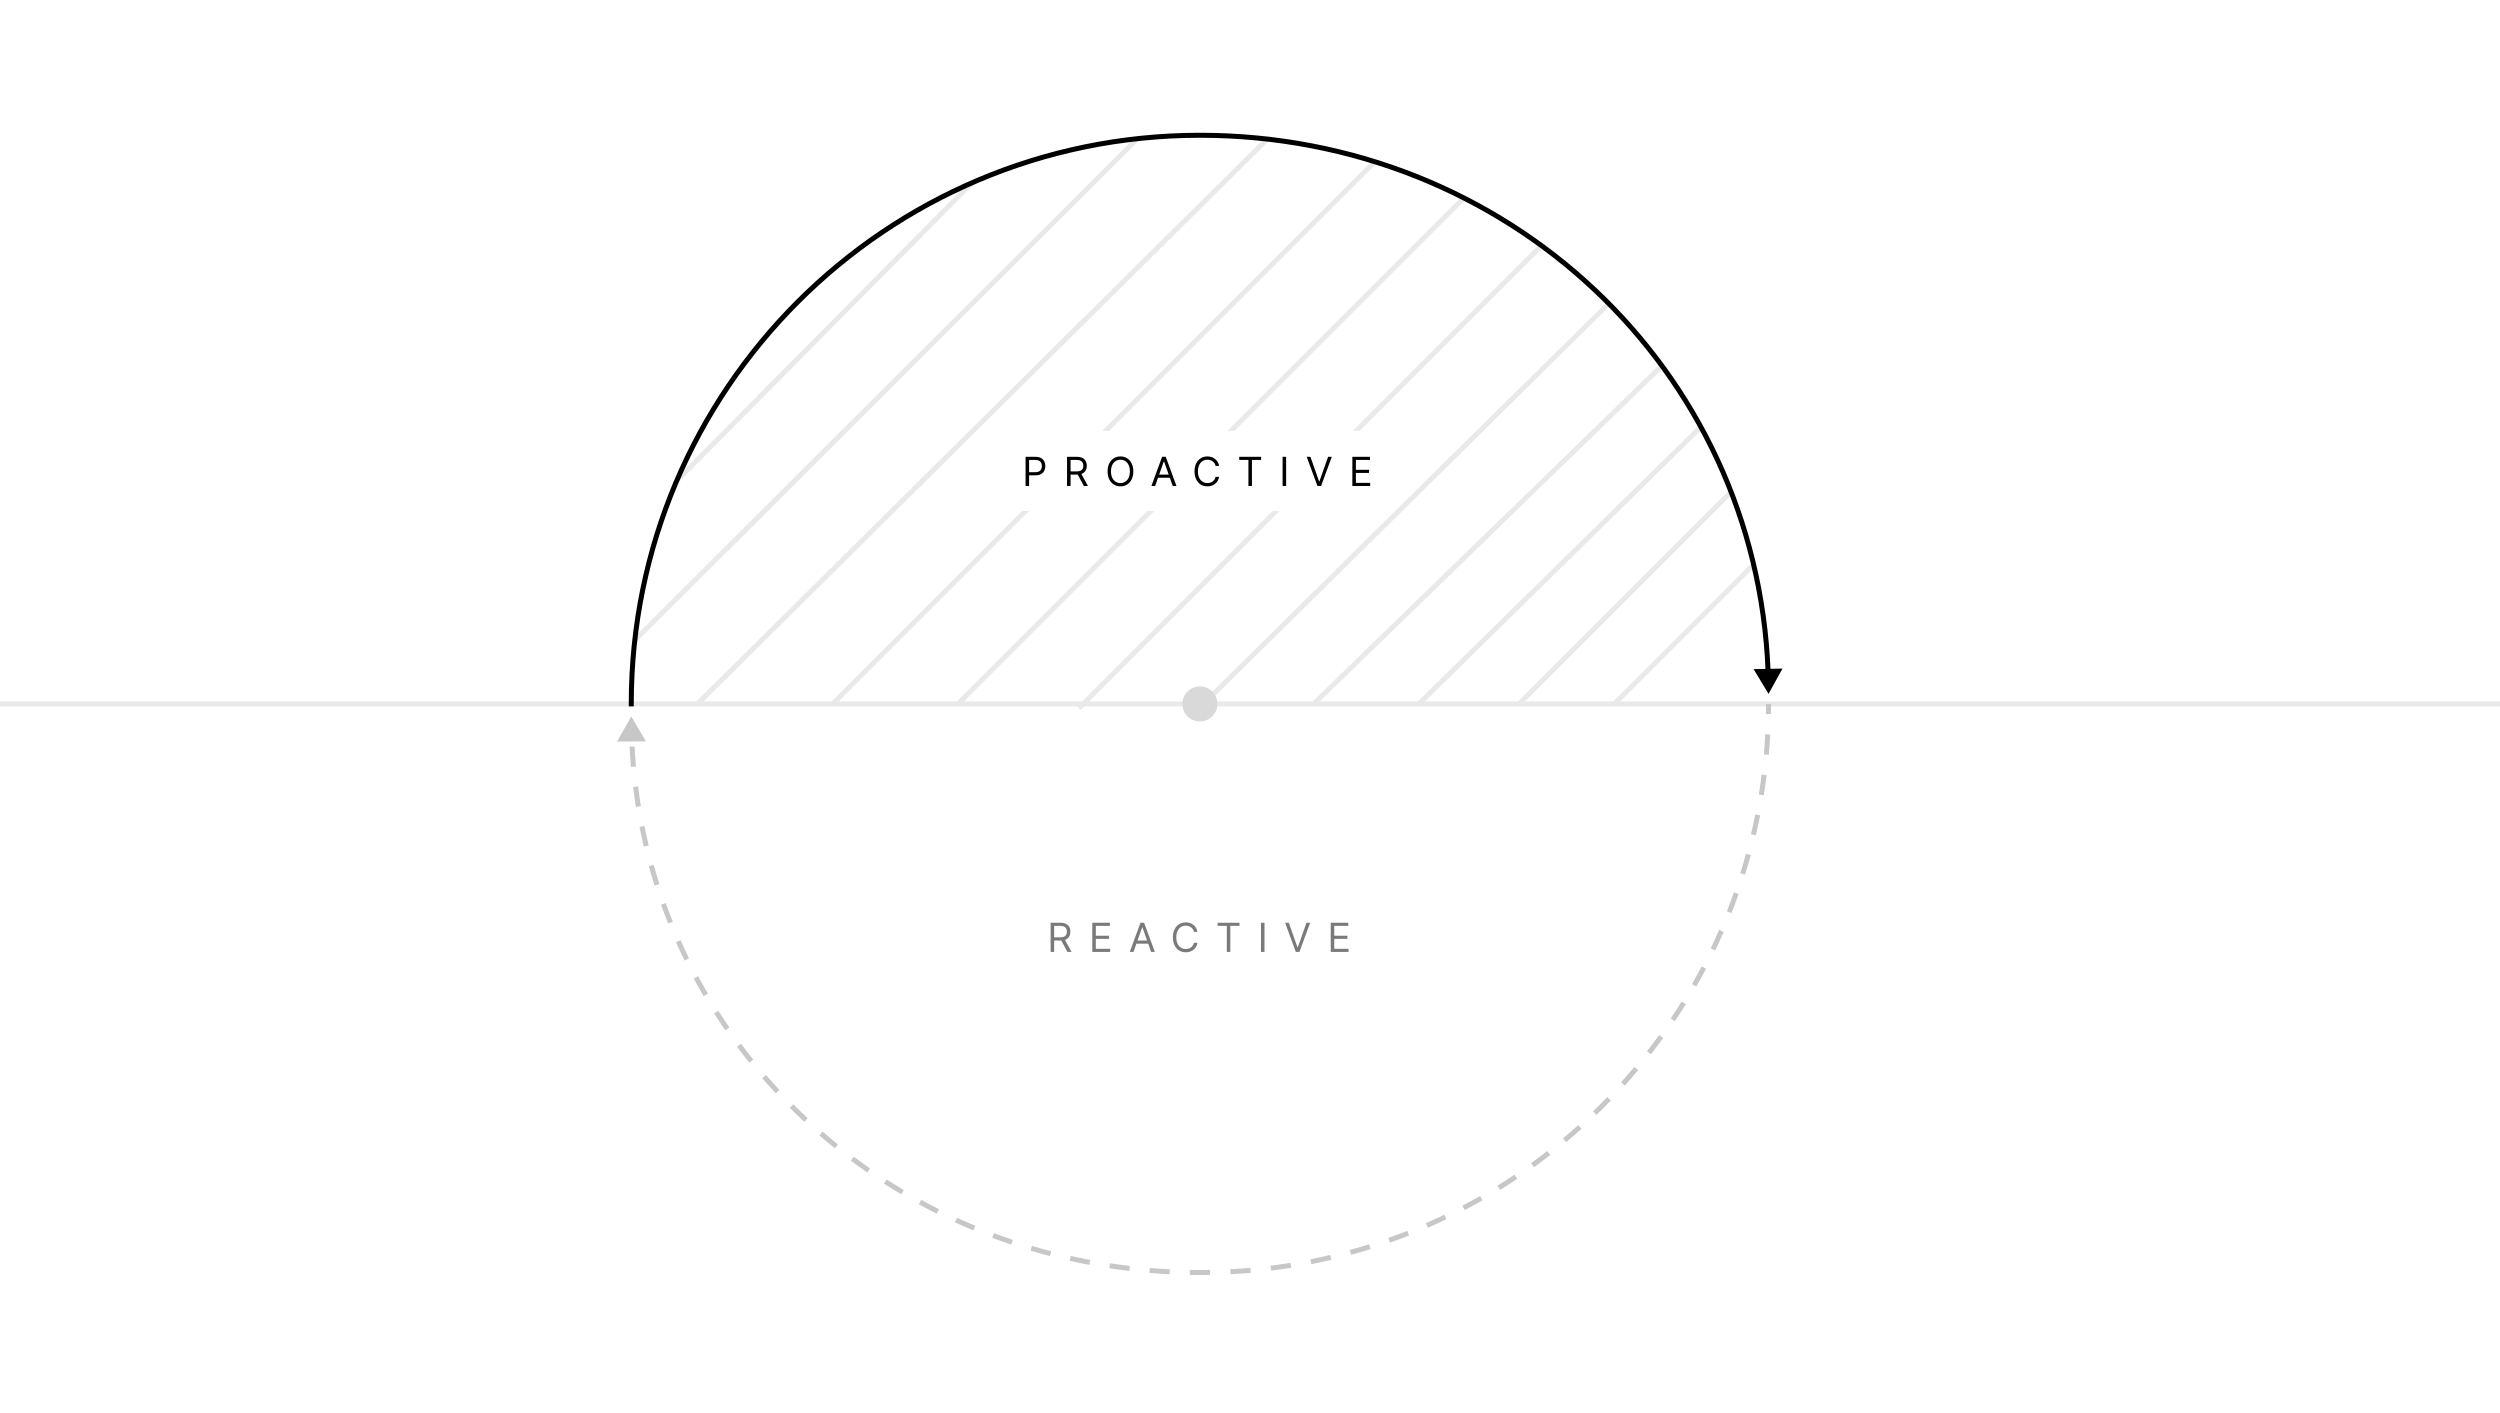
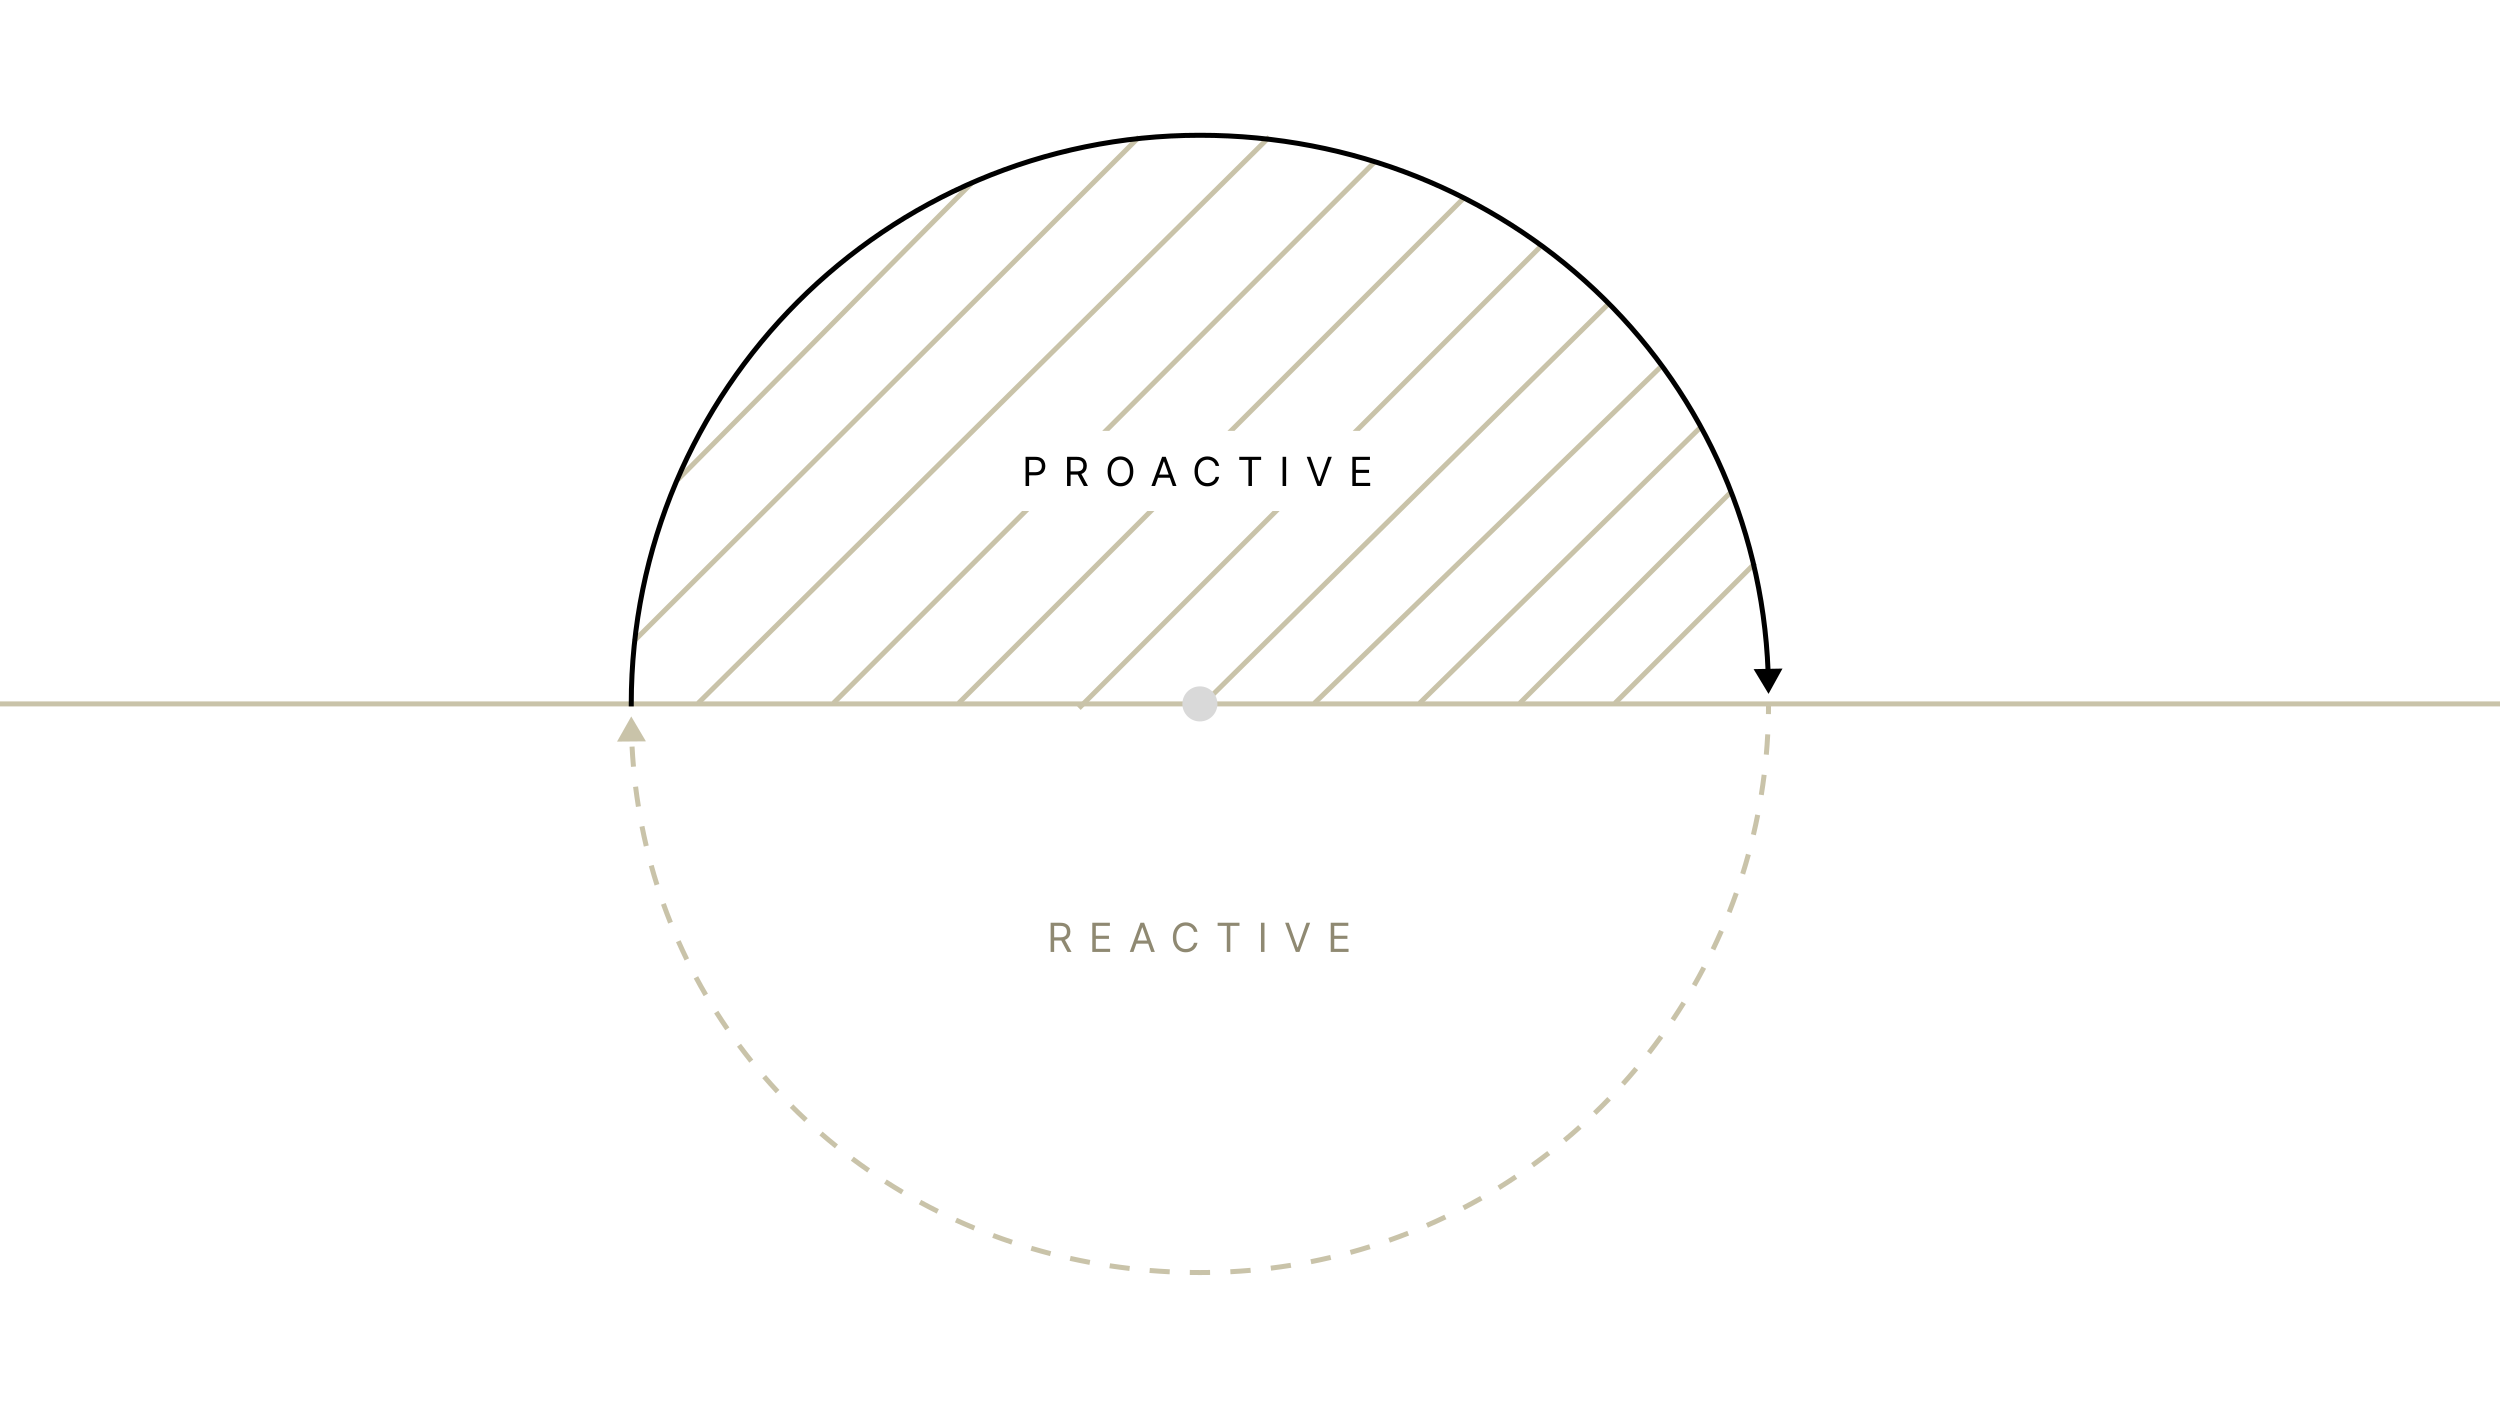
<svg xmlns="http://www.w3.org/2000/svg" width="499" height="282" viewBox="0 0 499 282" fill="none">
-   <line y1="140.5" x2="499" y2="140.5" stroke="#E9E9E9" />
-   <path d="M126 143L123.157 148.025L128.93 147.975L126 143ZM126.157 149.021L125.658 149.047C125.729 150.397 125.823 151.74 125.941 153.075L126.439 153.032L126.937 152.988C126.821 151.664 126.727 150.333 126.657 148.995L126.157 149.021ZM126.863 157.025L126.367 157.086C126.533 158.424 126.723 159.754 126.936 161.074L127.429 160.995L127.923 160.915C127.712 159.606 127.524 158.289 127.359 156.963L126.863 157.025ZM128.14 164.946L127.649 165.044C127.912 166.368 128.199 167.682 128.508 168.987L128.994 168.872L129.481 168.756C129.174 167.463 128.891 166.161 128.63 164.849L128.14 164.946ZM129.991 172.759L129.509 172.892C129.867 174.19 130.249 175.478 130.653 176.755L131.129 176.605L131.606 176.454C131.206 175.189 130.828 173.912 130.473 172.626L129.991 172.759ZM132.411 180.413L131.94 180.581C132.394 181.85 132.87 183.108 133.368 184.354L133.832 184.168L134.296 183.982C133.803 182.748 133.331 181.502 132.882 180.244L132.411 180.413ZM135.39 187.866L134.933 188.069C135.479 189.3 136.046 190.518 136.635 191.724L137.084 191.504L137.533 191.285C136.95 190.09 136.388 188.883 135.847 187.664L135.39 187.866ZM138.913 195.08L138.473 195.316C139.108 196.503 139.764 197.676 140.441 198.836L140.873 198.584L141.305 198.332C140.634 197.183 139.984 196.02 139.354 194.844L138.913 195.08ZM142.96 202.012L142.538 202.28C143.259 203.416 144 204.538 144.76 205.645L145.173 205.361L145.585 205.078C144.831 203.981 144.096 202.87 143.382 201.744L142.96 202.012ZM147.507 208.628L147.106 208.926C147.908 210.006 148.73 211.07 149.57 212.119L149.96 211.806L150.35 211.493C149.517 210.454 148.703 209.399 147.909 208.33L147.507 208.628ZM152.527 214.892L152.149 215.219C153.028 216.236 153.925 217.238 154.84 218.223L155.206 217.882L155.572 217.542C154.665 216.566 153.777 215.574 152.906 214.565L152.527 214.892ZM157.991 220.773L157.638 221.127C158.587 222.077 159.555 223.011 160.539 223.927L160.88 223.561L161.22 223.195C160.245 222.287 159.286 221.362 158.345 220.42L157.991 220.773ZM163.867 226.243L163.54 226.621C164.556 227.5 165.588 228.362 166.636 229.205L166.95 228.816L167.263 228.426C166.224 227.59 165.201 226.736 164.194 225.865L163.867 226.243ZM170.122 231.275L169.822 231.675C170.898 232.479 171.99 233.264 173.095 234.03L173.38 233.619L173.665 233.208C172.569 232.449 171.487 231.671 170.421 230.874L170.122 231.275ZM176.721 235.847L176.451 236.267C177.582 236.992 178.726 237.698 179.885 238.383L180.139 237.953L180.394 237.523C179.246 236.843 178.112 236.144 176.991 235.426L176.721 235.847ZM183.628 239.936L183.389 240.375C184.567 241.017 185.759 241.64 186.963 242.242L187.186 241.795L187.41 241.347C186.217 240.751 185.036 240.134 183.868 239.497L183.628 239.936ZM190.81 243.527L190.602 243.982C191.822 244.539 193.054 245.076 194.298 245.592L194.49 245.13L194.681 244.668C193.449 244.157 192.227 243.625 191.017 243.072L190.81 243.527ZM198.223 246.603L198.047 247.071C199.303 247.541 200.57 247.991 201.848 248.419L202.007 247.945L202.166 247.471C200.899 247.046 199.643 246.601 198.398 246.135L198.223 246.603ZM205.838 249.155L205.696 249.634C206.98 250.015 208.274 250.375 209.577 250.713L209.703 250.229L209.828 249.745C208.536 249.41 207.254 249.053 205.98 248.675L205.838 249.155ZM213.604 251.17L213.495 251.658C214.804 251.949 216.122 252.22 217.447 252.468L217.539 251.976L217.631 251.485C216.317 251.239 215.011 250.971 213.713 250.682L213.604 251.17ZM221.498 252.647L221.423 253.142C222.746 253.343 224.077 253.522 225.415 253.679L225.473 253.183L225.531 252.686C224.205 252.53 222.885 252.352 221.573 252.153L221.498 252.647ZM229.468 253.584L229.427 254.082C230.763 254.193 232.105 254.283 233.454 254.35L233.479 253.851L233.504 253.351C232.166 253.285 230.835 253.196 229.51 253.086L229.468 253.584ZM237.485 253.983L237.477 254.483C238.15 254.494 238.824 254.5 239.5 254.5V254V253.5C238.83 253.5 238.161 253.494 237.493 253.483L237.485 253.983ZM239.5 254V254.5C240.182 254.5 240.863 254.494 241.542 254.482L241.534 253.982L241.525 253.482C240.851 253.494 240.176 253.5 239.5 253.5V254ZM245.577 253.84L245.604 254.339C246.965 254.268 248.32 254.172 249.668 254.053L249.624 253.555L249.58 253.057C248.243 253.175 246.9 253.27 245.551 253.341L245.577 253.84ZM253.654 253.126L253.716 253.622C255.065 253.454 256.408 253.263 257.742 253.048L257.663 252.555L257.583 252.061C256.261 252.274 254.93 252.463 253.592 252.63L253.654 253.126ZM261.651 251.84L261.748 252.33C263.083 252.066 264.41 251.778 265.728 251.468L265.614 250.981L265.499 250.495C264.193 250.802 262.877 251.087 261.554 251.349L261.651 251.84ZM269.54 249.982L269.672 250.464C270.982 250.106 272.283 249.724 273.574 249.32L273.425 248.843L273.276 248.366C271.996 248.766 270.707 249.144 269.408 249.5L269.54 249.982ZM277.272 247.563L277.439 248.035C278.721 247.582 279.992 247.108 281.253 246.612L281.069 246.146L280.886 245.681C279.637 246.173 278.377 246.643 277.106 247.092L277.272 247.563ZM284.811 244.594L285.011 245.053C286.256 244.51 287.49 243.946 288.711 243.36L288.495 242.909L288.279 242.459C287.068 243.039 285.846 243.598 284.612 244.136L284.811 244.594ZM292.119 241.092L292.351 241.535C293.554 240.904 294.744 240.253 295.921 239.581L295.673 239.147L295.426 238.713C294.259 239.379 293.079 240.024 291.887 240.649L292.119 241.092ZM299.156 237.076L299.419 237.502C300.573 236.787 301.714 236.052 302.841 235.298L302.562 234.883L302.284 234.467C301.168 235.215 300.037 235.943 298.893 236.651L299.156 237.076ZM305.889 232.568L306.182 232.974C307.283 232.179 308.368 231.365 309.438 230.532L309.131 230.138L308.824 229.743C307.763 230.568 306.687 231.375 305.597 232.163L305.889 232.568ZM312.285 227.593L312.606 227.977C313.646 227.106 314.672 226.217 315.68 225.31L315.346 224.938L315.012 224.567C314.012 225.465 312.996 226.347 311.964 227.21L312.285 227.593ZM318.311 222.177L318.659 222.536C319.635 221.594 320.594 220.635 321.536 219.659L321.177 219.311L320.817 218.964C319.883 219.932 318.932 220.883 317.964 221.817L318.311 222.177ZM323.938 216.346L324.31 216.68C325.217 215.672 326.106 214.646 326.977 213.606L326.593 213.285L326.21 212.964C325.347 213.996 324.465 215.012 323.567 216.012L323.938 216.346ZM329.138 210.131L329.532 210.438C330.365 209.368 331.179 208.283 331.974 207.182L331.568 206.889L331.163 206.597C330.375 207.687 329.568 208.763 328.743 209.824L329.138 210.131ZM333.883 203.562L334.298 203.841C335.052 202.714 335.787 201.573 336.502 200.419L336.076 200.156L335.651 199.893C334.943 201.037 334.215 202.168 333.467 203.284L333.883 203.562ZM338.147 196.673L338.581 196.921C339.253 195.744 339.904 194.554 340.535 193.351L340.092 193.119L339.649 192.887C339.024 194.079 338.379 195.259 337.713 196.426L338.147 196.673ZM341.909 189.495L342.36 189.711C342.946 188.49 343.51 187.256 344.053 186.011L343.594 185.811L343.136 185.612C342.598 186.846 342.039 188.068 341.459 189.279L341.909 189.495ZM345.146 182.069L345.611 182.253C346.108 180.992 346.582 179.721 347.035 178.439L346.563 178.272L346.092 178.106C345.643 179.377 345.173 180.637 344.681 181.886L345.146 182.069ZM347.843 174.425L348.32 174.574C348.724 173.283 349.106 171.982 349.464 170.672L348.982 170.54L348.5 170.408C348.144 171.707 347.766 172.996 347.366 174.276L347.843 174.425ZM349.981 166.614L350.468 166.728C350.778 165.41 351.066 164.083 351.33 162.748L350.84 162.651L350.349 162.554C350.087 163.877 349.802 165.193 349.495 166.499L349.981 166.614ZM351.555 158.663L352.048 158.742C352.263 157.408 352.454 156.065 352.622 154.716L352.126 154.654L351.63 154.593C351.463 155.93 351.274 157.261 351.061 158.583L351.555 158.663ZM352.555 150.624L353.053 150.668C353.172 149.32 353.268 147.965 353.339 146.604L352.84 146.577L352.341 146.551C352.27 147.9 352.175 149.243 352.057 150.58L352.555 150.624ZM352.982 142.534L353.482 142.542C353.494 141.863 353.5 141.182 353.5 140.5H353H352.5C352.5 141.176 352.494 141.851 352.482 142.525L352.982 142.534ZM126 143L123.157 148.025L128.93 147.975L126 143ZM126.157 149.021L125.658 149.047C125.729 150.397 125.823 151.74 125.941 153.075L126.439 153.032L126.937 152.988C126.821 151.664 126.727 150.333 126.657 148.995L126.157 149.021ZM126.863 157.025L126.367 157.086C126.533 158.424 126.723 159.754 126.936 161.074L127.429 160.995L127.923 160.915C127.712 159.606 127.524 158.289 127.359 156.963L126.863 157.025ZM128.14 164.946L127.649 165.044C127.912 166.368 128.199 167.682 128.508 168.987L128.994 168.872L129.481 168.756C129.174 167.463 128.891 166.161 128.63 164.849L128.14 164.946ZM129.991 172.759L129.509 172.892C129.867 174.19 130.249 175.478 130.653 176.755L131.129 176.605L131.606 176.454C131.206 175.189 130.828 173.912 130.473 172.626L129.991 172.759ZM132.411 180.413L131.94 180.581C132.394 181.85 132.87 183.108 133.368 184.354L133.832 184.168L134.296 183.982C133.803 182.748 133.331 181.502 132.882 180.244L132.411 180.413ZM135.39 187.866L134.933 188.069C135.479 189.3 136.046 190.518 136.635 191.724L137.084 191.504L137.533 191.285C136.95 190.09 136.388 188.883 135.847 187.664L135.39 187.866ZM138.913 195.08L138.473 195.316C139.108 196.503 139.764 197.676 140.441 198.836L140.873 198.584L141.305 198.332C140.634 197.183 139.984 196.02 139.354 194.844L138.913 195.08ZM142.96 202.012L142.538 202.28C143.259 203.416 144 204.538 144.76 205.645L145.173 205.361L145.585 205.078C144.831 203.981 144.096 202.87 143.382 201.744L142.96 202.012ZM147.507 208.628L147.106 208.926C147.908 210.006 148.73 211.07 149.57 212.119L149.96 211.806L150.35 211.493C149.517 210.454 148.703 209.399 147.909 208.33L147.507 208.628ZM152.527 214.892L152.149 215.219C153.028 216.236 153.925 217.238 154.84 218.223L155.206 217.882L155.572 217.542C154.665 216.566 153.777 215.574 152.906 214.565L152.527 214.892ZM157.991 220.773L157.638 221.127C158.587 222.077 159.555 223.011 160.539 223.927L160.88 223.561L161.22 223.195C160.245 222.287 159.286 221.362 158.345 220.42L157.991 220.773ZM163.867 226.243L163.54 226.621C164.556 227.5 165.588 228.362 166.636 229.205L166.95 228.816L167.263 228.426C166.224 227.59 165.201 226.736 164.194 225.865L163.867 226.243ZM170.122 231.275L169.822 231.675C170.898 232.479 171.99 233.264 173.095 234.03L173.38 233.619L173.665 233.208C172.569 232.449 171.487 231.671 170.421 230.874L170.122 231.275ZM176.721 235.847L176.451 236.267C177.582 236.992 178.726 237.698 179.885 238.383L180.139 237.953L180.394 237.523C179.246 236.843 178.112 236.144 176.991 235.426L176.721 235.847ZM183.628 239.936L183.389 240.375C184.567 241.017 185.759 241.64 186.963 242.242L187.186 241.795L187.41 241.347C186.217 240.751 185.036 240.134 183.868 239.497L183.628 239.936ZM190.81 243.527L190.602 243.982C191.822 244.539 193.054 245.076 194.298 245.592L194.49 245.13L194.681 244.668C193.449 244.157 192.227 243.625 191.017 243.072L190.81 243.527ZM198.223 246.603L198.047 247.071C199.303 247.541 200.57 247.991 201.848 248.419L202.007 247.945L202.166 247.471C200.899 247.046 199.643 246.601 198.398 246.135L198.223 246.603ZM205.838 249.155L205.696 249.634C206.98 250.015 208.274 250.375 209.577 250.713L209.703 250.229L209.828 249.745C208.536 249.41 207.254 249.053 205.98 248.675L205.838 249.155ZM213.604 251.17L213.495 251.658C214.804 251.949 216.122 252.22 217.447 252.468L217.539 251.976L217.631 251.485C216.317 251.239 215.011 250.971 213.713 250.682L213.604 251.17ZM221.498 252.647L221.423 253.142C222.746 253.343 224.077 253.522 225.415 253.679L225.473 253.183L225.531 252.686C224.205 252.53 222.885 252.352 221.573 252.153L221.498 252.647ZM229.468 253.584L229.427 254.082C230.763 254.193 232.105 254.283 233.454 254.35L233.479 253.851L233.504 253.351C232.166 253.285 230.835 253.196 229.51 253.086L229.468 253.584ZM237.485 253.983L237.477 254.483C238.15 254.494 238.824 254.5 239.5 254.5V254V253.5C238.83 253.5 238.161 253.494 237.493 253.483L237.485 253.983ZM239.5 254V254.5C240.182 254.5 240.863 254.494 241.542 254.482L241.534 253.982L241.525 253.482C240.851 253.494 240.176 253.5 239.5 253.5V254ZM245.577 253.84L245.604 254.339C246.965 254.268 248.32 254.172 249.668 254.053L249.624 253.555L249.58 253.057C248.243 253.175 246.9 253.27 245.551 253.341L245.577 253.84ZM253.654 253.126L253.716 253.622C255.065 253.454 256.408 253.263 257.742 253.048L257.663 252.555L257.583 252.061C256.261 252.274 254.93 252.463 253.592 252.63L253.654 253.126ZM261.651 251.84L261.748 252.33C263.083 252.066 264.41 251.778 265.728 251.468L265.614 250.981L265.499 250.495C264.193 250.802 262.877 251.087 261.554 251.349L261.651 251.84ZM269.54 249.982L269.672 250.464C270.982 250.106 272.283 249.724 273.574 249.32L273.425 248.843L273.276 248.366C271.996 248.766 270.707 249.144 269.408 249.5L269.54 249.982ZM277.272 247.563L277.439 248.035C278.721 247.582 279.992 247.108 281.253 246.612L281.069 246.146L280.886 245.681C279.637 246.173 278.377 246.643 277.106 247.092L277.272 247.563ZM284.811 244.594L285.011 245.053C286.256 244.51 287.49 243.946 288.711 243.36L288.495 242.909L288.279 242.459C287.068 243.039 285.846 243.598 284.612 244.136L284.811 244.594ZM292.119 241.092L292.351 241.535C293.554 240.904 294.744 240.253 295.921 239.581L295.673 239.147L295.426 238.713C294.259 239.379 293.079 240.024 291.887 240.649L292.119 241.092ZM299.156 237.076L299.419 237.502C300.573 236.787 301.714 236.052 302.841 235.298L302.562 234.883L302.284 234.467C301.168 235.215 300.037 235.943 298.893 236.651L299.156 237.076ZM305.889 232.568L306.182 232.974C307.283 232.179 308.368 231.365 309.438 230.532L309.131 230.138L308.824 229.743C307.763 230.568 306.687 231.375 305.597 232.163L305.889 232.568ZM312.285 227.593L312.606 227.977C313.646 227.106 314.672 226.217 315.68 225.31L315.346 224.938L315.012 224.567C314.012 225.465 312.996 226.347 311.964 227.21L312.285 227.593ZM318.311 222.177L318.659 222.536C319.635 221.594 320.594 220.635 321.536 219.659L321.177 219.311L320.817 218.964C319.883 219.932 318.932 220.883 317.964 221.817L318.311 222.177ZM323.938 216.346L324.31 216.68C325.217 215.672 326.106 214.646 326.977 213.606L326.593 213.285L326.21 212.964C325.347 213.996 324.465 215.012 323.567 216.012L323.938 216.346ZM329.138 210.131L329.532 210.438C330.365 209.368 331.179 208.283 331.974 207.182L331.568 206.889L331.163 206.597C330.375 207.687 329.568 208.763 328.743 209.824L329.138 210.131ZM333.883 203.562L334.298 203.841C335.052 202.714 335.787 201.573 336.502 200.419L336.076 200.156L335.651 199.893C334.943 201.037 334.215 202.168 333.467 203.284L333.883 203.562ZM338.147 196.673L338.581 196.921C339.253 195.744 339.904 194.554 340.535 193.351L340.092 193.119L339.649 192.887C339.024 194.079 338.379 195.259 337.713 196.426L338.147 196.673ZM341.909 189.495L342.36 189.711C342.946 188.49 343.51 187.256 344.053 186.011L343.594 185.811L343.136 185.612C342.598 186.846 342.039 188.068 341.459 189.279L341.909 189.495ZM345.146 182.069L345.611 182.253C346.108 180.992 346.582 179.721 347.035 178.439L346.563 178.272L346.092 178.106C345.643 179.377 345.173 180.637 344.681 181.886L345.146 182.069ZM347.843 174.425L348.32 174.574C348.724 173.283 349.106 171.982 349.464 170.672L348.982 170.54L348.5 170.408C348.144 171.707 347.766 172.996 347.366 174.276L347.843 174.425ZM349.981 166.614L350.468 166.728C350.778 165.41 351.066 164.083 351.33 162.748L350.84 162.651L350.349 162.554C350.087 163.877 349.802 165.193 349.495 166.499L349.981 166.614ZM351.555 158.663L352.048 158.742C352.263 157.408 352.454 156.065 352.622 154.716L352.126 154.654L351.63 154.593C351.463 155.93 351.274 157.261 351.061 158.583L351.555 158.663ZM352.555 150.624L353.053 150.668C353.172 149.32 353.268 147.965 353.339 146.604L352.84 146.577L352.341 146.551C352.27 147.9 352.175 149.243 352.057 150.58L352.555 150.624ZM352.982 142.534L353.482 142.542C353.494 141.863 353.5 141.182 353.5 140.5H353H352.5C352.5 141.176 352.494 141.851 352.482 142.525L352.982 142.534Z" fill="#C7C7C7" />
-   <path d="M215.707 141.707L215 141L254 102H255.414L215.707 141.707ZM331.696 73.718L262.696 140.718L262 140L331 73L331.696 73.718ZM339.701 85.714L283.7 140.714L283 140L339 85L339.701 85.714ZM321.703 60.712L240.702 140.712L240 140L321 60L321.703 60.712ZM253.704 27.71L139.704 140.71L139 140L253 27L253.704 27.71ZM166.707 140.707L166 140L204 102H205.414L166.707 140.707ZM191.707 140.707L191 140L229 102H230.414L191.707 140.707ZM345.707 98.707L303.707 140.707L303 140L345 98L345.707 98.707ZM350.707 112.707L322.707 140.707L322 140L350 112L350.707 112.707ZM227.705 27.709L126.854 128.354L126.5 128L126.147 127.646L226.998 27.001L227.705 27.709ZM194.563 36.633L135.625 96.115L135.27 95.764L134.915 95.411L193.853 35.93L194.563 36.633ZM274.707 32.707L221.414 86H220L274 32L274.707 32.707ZM292.707 39.707L246.414 86H245L292 39L292.707 39.707ZM307.707 49.707L271.414 86H270L307 49L307.707 49.707Z" fill="#E9E9E9" />
+   <line y1="140.5" x2="499" y2="140.5" stroke="#C9C3A9" />
+   <path d="M126 143L123.157 148.025L128.93 147.975L126 143ZM126.157 149.021L125.658 149.047C125.729 150.397 125.823 151.74 125.941 153.075L126.439 153.032L126.937 152.988C126.821 151.664 126.727 150.333 126.657 148.995L126.157 149.021ZM126.863 157.025L126.367 157.086C126.533 158.424 126.723 159.754 126.936 161.074L127.429 160.995L127.923 160.915C127.712 159.606 127.524 158.289 127.359 156.963L126.863 157.025ZM128.14 164.946L127.649 165.044C127.912 166.368 128.199 167.682 128.508 168.987L128.994 168.872L129.481 168.756C129.174 167.463 128.891 166.161 128.63 164.849L128.14 164.946ZM129.991 172.759L129.509 172.892C129.867 174.19 130.249 175.478 130.653 176.755L131.129 176.605L131.606 176.454C131.206 175.189 130.828 173.912 130.473 172.626L129.991 172.759ZM132.411 180.413L131.94 180.581C132.394 181.85 132.87 183.108 133.368 184.354L133.832 184.168L134.296 183.982C133.803 182.748 133.331 181.502 132.882 180.244L132.411 180.413ZM135.39 187.866L134.933 188.069C135.479 189.3 136.046 190.518 136.635 191.724L137.084 191.504L137.533 191.285C136.95 190.09 136.388 188.883 135.847 187.664L135.39 187.866ZM138.913 195.08L138.473 195.316C139.108 196.503 139.764 197.676 140.441 198.836L140.873 198.584L141.305 198.332C140.634 197.183 139.984 196.02 139.354 194.844L138.913 195.08ZM142.96 202.012L142.538 202.28C143.259 203.416 144 204.538 144.76 205.645L145.173 205.361L145.585 205.078C144.831 203.981 144.096 202.87 143.382 201.744L142.96 202.012ZM147.507 208.628L147.106 208.926C147.908 210.006 148.73 211.07 149.57 212.119L149.96 211.806L150.35 211.493C149.517 210.454 148.703 209.399 147.909 208.33L147.507 208.628ZM152.527 214.892L152.149 215.219C153.028 216.236 153.925 217.238 154.84 218.223L155.206 217.882L155.572 217.542C154.665 216.566 153.777 215.574 152.906 214.565L152.527 214.892ZM157.991 220.773L157.638 221.127C158.587 222.077 159.555 223.011 160.539 223.927L160.88 223.561L161.22 223.195C160.245 222.287 159.286 221.362 158.345 220.42L157.991 220.773ZM163.867 226.243L163.54 226.621C164.556 227.5 165.588 228.362 166.636 229.205L166.95 228.816L167.263 228.426C166.224 227.59 165.201 226.736 164.194 225.865L163.867 226.243ZM170.122 231.275L169.822 231.675C170.898 232.479 171.99 233.264 173.095 234.03L173.38 233.619L173.665 233.208C172.569 232.449 171.487 231.671 170.421 230.874L170.122 231.275ZM176.721 235.847L176.451 236.267C177.582 236.992 178.726 237.698 179.885 238.383L180.139 237.953L180.394 237.523C179.246 236.843 178.112 236.144 176.991 235.426L176.721 235.847ZM183.628 239.936L183.389 240.375C184.567 241.017 185.759 241.64 186.963 242.242L187.186 241.795L187.41 241.347C186.217 240.751 185.036 240.134 183.868 239.497L183.628 239.936ZM190.81 243.527L190.602 243.982C191.822 244.539 193.054 245.076 194.298 245.592L194.49 245.13L194.681 244.668C193.449 244.157 192.227 243.625 191.017 243.072L190.81 243.527ZM198.223 246.603L198.047 247.071C199.303 247.541 200.57 247.991 201.848 248.419L202.007 247.945L202.166 247.471C200.899 247.046 199.643 246.601 198.398 246.135L198.223 246.603ZM205.838 249.155L205.696 249.634C206.98 250.015 208.274 250.375 209.577 250.713L209.703 250.229L209.828 249.745C208.536 249.41 207.254 249.053 205.98 248.675L205.838 249.155ZM213.604 251.17L213.495 251.658C214.804 251.949 216.122 252.22 217.447 252.468L217.539 251.976L217.631 251.485C216.317 251.239 215.011 250.971 213.713 250.682L213.604 251.17ZM221.498 252.647L221.423 253.142C222.746 253.343 224.077 253.522 225.415 253.679L225.473 253.183L225.531 252.686C224.205 252.53 222.885 252.352 221.573 252.153L221.498 252.647ZM229.468 253.584L229.427 254.082C230.763 254.193 232.105 254.283 233.454 254.35L233.479 253.851L233.504 253.351C232.166 253.285 230.835 253.196 229.51 253.086L229.468 253.584ZM237.485 253.983L237.477 254.483C238.15 254.494 238.824 254.5 239.5 254.5V254V253.5C238.83 253.5 238.161 253.494 237.493 253.483L237.485 253.983ZM239.5 254V254.5C240.182 254.5 240.863 254.494 241.542 254.482L241.534 253.982L241.525 253.482C240.851 253.494 240.176 253.5 239.5 253.5V254ZM245.577 253.84L245.604 254.339C246.965 254.268 248.32 254.172 249.668 254.053L249.624 253.555L249.58 253.057C248.243 253.175 246.9 253.27 245.551 253.341L245.577 253.84ZM253.654 253.126L253.716 253.622C255.065 253.454 256.408 253.263 257.742 253.048L257.663 252.555L257.583 252.061C256.261 252.274 254.93 252.463 253.592 252.63L253.654 253.126ZM261.651 251.84L261.748 252.33C263.083 252.066 264.41 251.778 265.728 251.468L265.614 250.981L265.499 250.495C264.193 250.802 262.877 251.087 261.554 251.349L261.651 251.84ZM269.54 249.982L269.672 250.464C270.982 250.106 272.283 249.724 273.574 249.32L273.425 248.843L273.276 248.366C271.996 248.766 270.707 249.144 269.408 249.5L269.54 249.982ZM277.272 247.563L277.439 248.035C278.721 247.582 279.992 247.108 281.253 246.612L281.069 246.146L280.886 245.681C279.637 246.173 278.377 246.643 277.106 247.092L277.272 247.563ZM284.811 244.594L285.011 245.053C286.256 244.51 287.49 243.946 288.711 243.36L288.495 242.909L288.279 242.459C287.068 243.039 285.846 243.598 284.612 244.136L284.811 244.594ZM292.119 241.092L292.351 241.535C293.554 240.904 294.744 240.253 295.921 239.581L295.673 239.147L295.426 238.713C294.259 239.379 293.079 240.024 291.887 240.649L292.119 241.092ZM299.156 237.076L299.419 237.502C300.573 236.787 301.714 236.052 302.841 235.298L302.562 234.883L302.284 234.467C301.168 235.215 300.037 235.943 298.893 236.651L299.156 237.076ZM305.889 232.568L306.182 232.974C307.283 232.179 308.368 231.365 309.438 230.532L309.131 230.138L308.824 229.743C307.763 230.568 306.687 231.375 305.597 232.163L305.889 232.568ZM312.285 227.593L312.606 227.977C313.646 227.106 314.672 226.217 315.68 225.31L315.346 224.938L315.012 224.567C314.012 225.465 312.996 226.347 311.964 227.21L312.285 227.593ZM318.311 222.177L318.659 222.536C319.635 221.594 320.594 220.635 321.536 219.659L321.177 219.311L320.817 218.964C319.883 219.932 318.932 220.883 317.964 221.817L318.311 222.177ZM323.938 216.346L324.31 216.68C325.217 215.672 326.106 214.646 326.977 213.606L326.593 213.285L326.21 212.964C325.347 213.996 324.465 215.012 323.567 216.012L323.938 216.346ZM329.138 210.131L329.532 210.438C330.365 209.368 331.179 208.283 331.974 207.182L331.568 206.889L331.163 206.597C330.375 207.687 329.568 208.763 328.743 209.824L329.138 210.131ZM333.883 203.562L334.298 203.841C335.052 202.714 335.787 201.573 336.502 200.419L336.076 200.156L335.651 199.893C334.943 201.037 334.215 202.168 333.467 203.284L333.883 203.562ZM338.147 196.673L338.581 196.921C339.253 195.744 339.904 194.554 340.535 193.351L340.092 193.119L339.649 192.887C339.024 194.079 338.379 195.259 337.713 196.426L338.147 196.673ZM341.909 189.495L342.36 189.711C342.946 188.49 343.51 187.256 344.053 186.011L343.594 185.811L343.136 185.612C342.598 186.846 342.039 188.068 341.459 189.279L341.909 189.495ZM345.146 182.069L345.611 182.253C346.108 180.992 346.582 179.721 347.035 178.439L346.563 178.272L346.092 178.106C345.643 179.377 345.173 180.637 344.681 181.886L345.146 182.069ZM347.843 174.425L348.32 174.574C348.724 173.283 349.106 171.982 349.464 170.672L348.982 170.54L348.5 170.408C348.144 171.707 347.766 172.996 347.366 174.276L347.843 174.425ZM349.981 166.614L350.468 166.728C350.778 165.41 351.066 164.083 351.33 162.748L350.84 162.651L350.349 162.554C350.087 163.877 349.802 165.193 349.495 166.499L349.981 166.614ZM351.555 158.663L352.048 158.742C352.263 157.408 352.454 156.065 352.622 154.716L352.126 154.654L351.63 154.593C351.463 155.93 351.274 157.261 351.061 158.583L351.555 158.663ZM352.555 150.624L353.053 150.668C353.172 149.32 353.268 147.965 353.339 146.604L352.84 146.577L352.341 146.551C352.27 147.9 352.175 149.243 352.057 150.58L352.555 150.624ZM352.982 142.534L353.482 142.542C353.494 141.863 353.5 141.182 353.5 140.5H353H352.5C352.5 141.176 352.494 141.851 352.482 142.525L352.982 142.534ZM126 143L123.157 148.025L128.93 147.975L126 143ZM126.157 149.021L125.658 149.047C125.729 150.397 125.823 151.74 125.941 153.075L126.439 153.032L126.937 152.988C126.821 151.664 126.727 150.333 126.657 148.995L126.157 149.021ZM126.863 157.025L126.367 157.086C126.533 158.424 126.723 159.754 126.936 161.074L127.429 160.995L127.923 160.915C127.712 159.606 127.524 158.289 127.359 156.963L126.863 157.025ZM128.14 164.946L127.649 165.044C127.912 166.368 128.199 167.682 128.508 168.987L128.994 168.872L129.481 168.756C129.174 167.463 128.891 166.161 128.63 164.849L128.14 164.946ZM129.991 172.759L129.509 172.892C129.867 174.19 130.249 175.478 130.653 176.755L131.129 176.605L131.606 176.454C131.206 175.189 130.828 173.912 130.473 172.626L129.991 172.759ZM132.411 180.413L131.94 180.581C132.394 181.85 132.87 183.108 133.368 184.354L133.832 184.168L134.296 183.982C133.803 182.748 133.331 181.502 132.882 180.244L132.411 180.413ZM135.39 187.866L134.933 188.069C135.479 189.3 136.046 190.518 136.635 191.724L137.084 191.504L137.533 191.285C136.95 190.09 136.388 188.883 135.847 187.664L135.39 187.866ZM138.913 195.08L138.473 195.316C139.108 196.503 139.764 197.676 140.441 198.836L140.873 198.584L141.305 198.332C140.634 197.183 139.984 196.02 139.354 194.844L138.913 195.08ZM142.96 202.012L142.538 202.28C143.259 203.416 144 204.538 144.76 205.645L145.173 205.361L145.585 205.078C144.831 203.981 144.096 202.87 143.382 201.744L142.96 202.012ZM147.507 208.628L147.106 208.926C147.908 210.006 148.73 211.07 149.57 212.119L149.96 211.806L150.35 211.493C149.517 210.454 148.703 209.399 147.909 208.33L147.507 208.628ZM152.527 214.892L152.149 215.219C153.028 216.236 153.925 217.238 154.84 218.223L155.206 217.882L155.572 217.542C154.665 216.566 153.777 215.574 152.906 214.565L152.527 214.892ZM157.991 220.773L157.638 221.127C158.587 222.077 159.555 223.011 160.539 223.927L160.88 223.561L161.22 223.195C160.245 222.287 159.286 221.362 158.345 220.42L157.991 220.773ZM163.867 226.243L163.54 226.621C164.556 227.5 165.588 228.362 166.636 229.205L166.95 228.816L167.263 228.426C166.224 227.59 165.201 226.736 164.194 225.865L163.867 226.243ZM170.122 231.275L169.822 231.675C170.898 232.479 171.99 233.264 173.095 234.03L173.38 233.619L173.665 233.208C172.569 232.449 171.487 231.671 170.421 230.874L170.122 231.275ZM176.721 235.847L176.451 236.267C177.582 236.992 178.726 237.698 179.885 238.383L180.139 237.953L180.394 237.523C179.246 236.843 178.112 236.144 176.991 235.426L176.721 235.847ZM183.628 239.936L183.389 240.375C184.567 241.017 185.759 241.64 186.963 242.242L187.186 241.795L187.41 241.347C186.217 240.751 185.036 240.134 183.868 239.497L183.628 239.936ZM190.81 243.527L190.602 243.982C191.822 244.539 193.054 245.076 194.298 245.592L194.49 245.13L194.681 244.668C193.449 244.157 192.227 243.625 191.017 243.072L190.81 243.527ZM198.223 246.603L198.047 247.071C199.303 247.541 200.57 247.991 201.848 248.419L202.007 247.945L202.166 247.471C200.899 247.046 199.643 246.601 198.398 246.135L198.223 246.603ZM205.838 249.155L205.696 249.634C206.98 250.015 208.274 250.375 209.577 250.713L209.703 250.229L209.828 249.745C208.536 249.41 207.254 249.053 205.98 248.675L205.838 249.155ZM213.604 251.17L213.495 251.658C214.804 251.949 216.122 252.22 217.447 252.468L217.539 251.976L217.631 251.485C216.317 251.239 215.011 250.971 213.713 250.682L213.604 251.17ZM221.498 252.647L221.423 253.142C222.746 253.343 224.077 253.522 225.415 253.679L225.473 253.183L225.531 252.686C224.205 252.53 222.885 252.352 221.573 252.153L221.498 252.647ZM229.468 253.584L229.427 254.082C230.763 254.193 232.105 254.283 233.454 254.35L233.479 253.851L233.504 253.351C232.166 253.285 230.835 253.196 229.51 253.086L229.468 253.584ZM237.485 253.983L237.477 254.483C238.15 254.494 238.824 254.5 239.5 254.5V254V253.5C238.83 253.5 238.161 253.494 237.493 253.483L237.485 253.983ZM239.5 254V254.5C240.182 254.5 240.863 254.494 241.542 254.482L241.534 253.982L241.525 253.482C240.851 253.494 240.176 253.5 239.5 253.5V254ZM245.577 253.84L245.604 254.339C246.965 254.268 248.32 254.172 249.668 254.053L249.624 253.555L249.58 253.057C248.243 253.175 246.9 253.27 245.551 253.341L245.577 253.84ZM253.654 253.126L253.716 253.622C255.065 253.454 256.408 253.263 257.742 253.048L257.663 252.555L257.583 252.061C256.261 252.274 254.93 252.463 253.592 252.63L253.654 253.126ZM261.651 251.84L261.748 252.33C263.083 252.066 264.41 251.778 265.728 251.468L265.614 250.981L265.499 250.495C264.193 250.802 262.877 251.087 261.554 251.349L261.651 251.84ZM269.54 249.982L269.672 250.464C270.982 250.106 272.283 249.724 273.574 249.32L273.425 248.843L273.276 248.366C271.996 248.766 270.707 249.144 269.408 249.5L269.54 249.982ZM277.272 247.563L277.439 248.035C278.721 247.582 279.992 247.108 281.253 246.612L281.069 246.146L280.886 245.681C279.637 246.173 278.377 246.643 277.106 247.092L277.272 247.563ZM284.811 244.594L285.011 245.053C286.256 244.51 287.49 243.946 288.711 243.36L288.495 242.909L288.279 242.459C287.068 243.039 285.846 243.598 284.612 244.136L284.811 244.594ZM292.119 241.092L292.351 241.535C293.554 240.904 294.744 240.253 295.921 239.581L295.673 239.147L295.426 238.713C294.259 239.379 293.079 240.024 291.887 240.649L292.119 241.092ZM299.156 237.076L299.419 237.502C300.573 236.787 301.714 236.052 302.841 235.298L302.562 234.883L302.284 234.467C301.168 235.215 300.037 235.943 298.893 236.651L299.156 237.076ZM305.889 232.568L306.182 232.974C307.283 232.179 308.368 231.365 309.438 230.532L309.131 230.138L308.824 229.743C307.763 230.568 306.687 231.375 305.597 232.163L305.889 232.568ZM312.285 227.593L312.606 227.977C313.646 227.106 314.672 226.217 315.68 225.31L315.346 224.938L315.012 224.567C314.012 225.465 312.996 226.347 311.964 227.21L312.285 227.593ZM318.311 222.177L318.659 222.536C319.635 221.594 320.594 220.635 321.536 219.659L321.177 219.311L320.817 218.964C319.883 219.932 318.932 220.883 317.964 221.817L318.311 222.177ZM323.938 216.346L324.31 216.68C325.217 215.672 326.106 214.646 326.977 213.606L326.593 213.285L326.21 212.964C325.347 213.996 324.465 215.012 323.567 216.012L323.938 216.346ZM329.138 210.131L329.532 210.438C330.365 209.368 331.179 208.283 331.974 207.182L331.568 206.889L331.163 206.597C330.375 207.687 329.568 208.763 328.743 209.824L329.138 210.131ZM333.883 203.562L334.298 203.841C335.052 202.714 335.787 201.573 336.502 200.419L336.076 200.156L335.651 199.893C334.943 201.037 334.215 202.168 333.467 203.284L333.883 203.562ZM338.147 196.673L338.581 196.921C339.253 195.744 339.904 194.554 340.535 193.351L340.092 193.119L339.649 192.887C339.024 194.079 338.379 195.259 337.713 196.426L338.147 196.673ZM341.909 189.495L342.36 189.711C342.946 188.49 343.51 187.256 344.053 186.011L343.594 185.811L343.136 185.612C342.598 186.846 342.039 188.068 341.459 189.279L341.909 189.495ZM345.146 182.069L345.611 182.253C346.108 180.992 346.582 179.721 347.035 178.439L346.563 178.272L346.092 178.106C345.643 179.377 345.173 180.637 344.681 181.886L345.146 182.069ZM347.843 174.425L348.32 174.574C348.724 173.283 349.106 171.982 349.464 170.672L348.982 170.54L348.5 170.408C348.144 171.707 347.766 172.996 347.366 174.276L347.843 174.425ZM349.981 166.614L350.468 166.728C350.778 165.41 351.066 164.083 351.33 162.748L350.84 162.651L350.349 162.554C350.087 163.877 349.802 165.193 349.495 166.499L349.981 166.614ZM351.555 158.663L352.048 158.742C352.263 157.408 352.454 156.065 352.622 154.716L352.126 154.654L351.63 154.593C351.463 155.93 351.274 157.261 351.061 158.583L351.555 158.663ZM352.555 150.624L353.053 150.668C353.172 149.32 353.268 147.965 353.339 146.604L352.84 146.577L352.341 146.551C352.27 147.9 352.175 149.243 352.057 150.58L352.555 150.624ZM352.982 142.534L353.482 142.542C353.494 141.863 353.5 141.182 353.5 140.5H353H352.5C352.5 141.176 352.494 141.851 352.482 142.525L352.982 142.534Z" fill="#C9C3A9" />
+   <path d="M215.707 141.707L215 141L254 102H255.414L215.707 141.707ZM331.696 73.718L262.696 140.718L262 140L331 73L331.696 73.718ZM339.701 85.714L283.7 140.714L283 140L339 85L339.701 85.714ZM321.703 60.712L240.702 140.712L240 140L321 60L321.703 60.712ZM253.704 27.71L139.704 140.71L139 140L253 27L253.704 27.71ZM166.707 140.707L166 140L204 102H205.414L166.707 140.707ZM191.707 140.707L191 140L229 102H230.414L191.707 140.707ZM345.707 98.707L303.707 140.707L303 140L345 98L345.707 98.707ZM350.707 112.707L322.707 140.707L322 140L350 112L350.707 112.707ZM227.705 27.709L126.854 128.354L126.5 128L126.147 127.646L226.998 27.001L227.705 27.709ZM194.563 36.633L135.625 96.115L135.27 95.764L134.915 95.411L193.853 35.93L194.563 36.633ZM274.707 32.707L221.414 86H220L274 32L274.707 32.707ZM292.707 39.707L246.414 86H245L292 39L292.707 39.707ZM307.707 49.707L271.414 86H270L307 49L307.707 49.707Z" fill="#C9C3A9" />
  <path d="M125.5 140.5V141H126.5V140.5H126H125.5ZM353 138.5L355.789 133.445L350.016 133.557L353 138.5ZM126 140.5H126.5C126.5 78.092 177.092 27.5 239.5 27.5V27V26.5C176.54 26.5 125.5 77.54 125.5 140.5H126ZM239.5 27V27.5C300.417 27.5 350.058 73.792 352.413 134.017L352.912 133.998L353.412 133.978C351.035 73.195 300.933 26.5 239.5 26.5V27Z" fill="black" />
  <circle cx="239.5" cy="140.5" r="3.5" fill="#D9D9D9" />
  <path d="M204.705 97V91.182H206.67C207.127 91.182 207.5 91.264 207.79 91.429C208.081 91.592 208.297 91.812 208.438 92.091C208.578 92.369 208.648 92.68 208.648 93.023C208.648 93.365 208.578 93.677 208.438 93.957C208.299 94.238 208.085 94.461 207.795 94.628C207.506 94.793 207.134 94.875 206.682 94.875H205.273V94.25H206.659C206.972 94.25 207.223 94.196 207.412 94.088C207.601 93.98 207.739 93.834 207.824 93.651C207.911 93.465 207.955 93.256 207.955 93.023C207.955 92.79 207.911 92.581 207.824 92.398C207.739 92.214 207.6 92.07 207.409 91.966C207.218 91.86 206.964 91.807 206.648 91.807H205.409V97H204.705ZM212.983 97V91.182H214.949C215.403 91.182 215.776 91.26 216.068 91.415C216.36 91.568 216.575 91.779 216.716 92.048C216.856 92.317 216.926 92.623 216.926 92.966C216.926 93.309 216.856 93.613 216.716 93.878C216.575 94.143 216.361 94.351 216.071 94.503C215.781 94.653 215.411 94.727 214.96 94.727H213.369V94.091H214.937C215.248 94.091 215.498 94.046 215.687 93.954C215.879 93.864 216.017 93.735 216.102 93.568C216.189 93.4 216.233 93.199 216.233 92.966C216.233 92.733 216.189 92.529 216.102 92.355C216.015 92.181 215.876 92.046 215.684 91.952C215.493 91.855 215.24 91.807 214.926 91.807H213.687V97H212.983ZM215.721 94.386L217.153 97H216.335L214.926 94.386H215.721ZM226.209 94.091C226.209 94.704 226.098 95.235 225.877 95.682C225.655 96.129 225.351 96.474 224.965 96.716C224.578 96.958 224.137 97.079 223.641 97.079C223.145 97.079 222.703 96.958 222.317 96.716C221.931 96.474 221.627 96.129 221.405 95.682C221.183 95.235 221.073 94.704 221.073 94.091C221.073 93.477 221.183 92.947 221.405 92.5C221.627 92.053 221.931 91.708 222.317 91.466C222.703 91.224 223.145 91.102 223.641 91.102C224.137 91.102 224.578 91.224 224.965 91.466C225.351 91.708 225.655 92.053 225.877 92.5C226.098 92.947 226.209 93.477 226.209 94.091ZM225.527 94.091C225.527 93.587 225.443 93.162 225.274 92.815C225.108 92.469 224.881 92.206 224.595 92.028C224.311 91.85 223.993 91.761 223.641 91.761C223.288 91.761 222.969 91.85 222.683 92.028C222.399 92.206 222.173 92.469 222.004 92.815C221.838 93.162 221.754 93.587 221.754 94.091C221.754 94.595 221.838 95.02 222.004 95.367C222.173 95.713 222.399 95.975 222.683 96.153C222.969 96.331 223.288 96.421 223.641 96.421C223.993 96.421 224.311 96.331 224.595 96.153C224.881 95.975 225.108 95.713 225.274 95.367C225.443 95.02 225.527 94.595 225.527 94.091ZM230.559 97H229.82L231.957 91.182H232.684L234.82 97H234.082L232.343 92.102H232.297L230.559 97ZM230.832 94.727H233.809V95.352H230.832V94.727ZM243.335 93H242.63C242.589 92.797 242.516 92.619 242.412 92.466C242.309 92.312 242.184 92.184 242.037 92.079C241.891 91.974 241.729 91.894 241.551 91.841C241.373 91.788 241.187 91.761 240.994 91.761C240.642 91.761 240.322 91.85 240.037 92.028C239.752 92.206 239.526 92.469 239.358 92.815C239.191 93.162 239.108 93.587 239.108 94.091C239.108 94.595 239.191 95.02 239.358 95.367C239.526 95.713 239.752 95.975 240.037 96.153C240.322 96.331 240.642 96.421 240.994 96.421C241.187 96.421 241.373 96.394 241.551 96.341C241.729 96.288 241.891 96.209 242.037 96.105C242.184 95.999 242.309 95.869 242.412 95.716C242.516 95.561 242.589 95.383 242.63 95.182H243.335C243.282 95.479 243.185 95.745 243.045 95.98C242.905 96.215 242.731 96.415 242.522 96.579C242.314 96.742 242.08 96.867 241.821 96.952C241.563 97.037 241.287 97.079 240.994 97.079C240.498 97.079 240.056 96.958 239.67 96.716C239.284 96.474 238.98 96.129 238.758 95.682C238.537 95.235 238.426 94.704 238.426 94.091C238.426 93.477 238.537 92.947 238.758 92.5C238.98 92.053 239.284 91.708 239.67 91.466C240.056 91.224 240.498 91.102 240.994 91.102C241.287 91.102 241.563 91.145 241.821 91.23C242.08 91.315 242.314 91.44 242.522 91.605C242.731 91.768 242.905 91.967 243.045 92.202C243.185 92.435 243.282 92.701 243.335 93ZM247.355 91.807V91.182H251.719V91.807H249.889V97H249.185V91.807H247.355ZM256.711 91.182V97H256.006V91.182H256.711ZM261.562 91.182L263.289 96.079H263.357L265.085 91.182H265.823L263.687 97H262.96L260.823 91.182H261.562ZM269.93 97V91.182H273.441V91.807H270.634V93.773H273.259V94.398H270.634V96.375H273.486V97H269.93Z" fill="black" />
-   <path d="M209.705 190V184.182H211.67C212.125 184.182 212.498 184.259 212.79 184.415C213.081 184.568 213.297 184.779 213.438 185.048C213.578 185.317 213.648 185.623 213.648 185.966C213.648 186.309 213.578 186.613 213.438 186.878C213.297 187.143 213.082 187.351 212.793 187.503C212.503 187.652 212.133 187.727 211.682 187.727H210.091V187.091H211.659C211.97 187.091 212.22 187.045 212.409 186.955C212.6 186.864 212.739 186.735 212.824 186.568C212.911 186.4 212.955 186.199 212.955 185.966C212.955 185.733 212.911 185.529 212.824 185.355C212.737 185.181 212.598 185.046 212.406 184.952C212.215 184.855 211.962 184.807 211.648 184.807H210.409V190H209.705ZM212.443 187.386L213.875 190H213.057L211.648 187.386H212.443ZM218.022 190V184.182H221.533V184.807H218.726V186.773H221.351V187.398H218.726V189.375H221.579V190H218.022ZM226.242 190H225.503L227.639 184.182H228.367L230.503 190H229.764L228.026 185.102H227.98L226.242 190ZM226.514 187.727H229.492V188.352H226.514V187.727ZM239.018 186H238.313C238.271 185.797 238.198 185.619 238.094 185.466C237.992 185.312 237.867 185.184 237.719 185.08C237.573 184.973 237.412 184.894 237.234 184.841C237.055 184.788 236.87 184.761 236.677 184.761C236.324 184.761 236.005 184.85 235.719 185.028C235.435 185.206 235.209 185.469 235.04 185.815C234.874 186.162 234.79 186.587 234.79 187.091C234.79 187.595 234.874 188.02 235.04 188.366C235.209 188.713 235.435 188.975 235.719 189.153C236.005 189.331 236.324 189.42 236.677 189.42C236.87 189.42 237.055 189.394 237.234 189.341C237.412 189.288 237.573 189.209 237.719 189.105C237.867 188.999 237.992 188.869 238.094 188.716C238.198 188.561 238.271 188.383 238.313 188.182H239.018C238.965 188.479 238.868 188.745 238.728 188.98C238.588 189.215 238.413 189.415 238.205 189.58C237.997 189.742 237.763 189.866 237.503 189.952C237.246 190.037 236.97 190.08 236.677 190.08C236.18 190.08 235.739 189.958 235.353 189.716C234.966 189.473 234.663 189.129 234.441 188.682C234.219 188.235 234.109 187.705 234.109 187.091C234.109 186.477 234.219 185.947 234.441 185.5C234.663 185.053 234.966 184.708 235.353 184.466C235.739 184.223 236.18 184.102 236.677 184.102C236.97 184.102 237.246 184.145 237.503 184.23C237.763 184.315 237.997 184.44 238.205 184.605C238.413 184.768 238.588 184.967 238.728 185.202C238.868 185.435 238.965 185.701 239.018 186ZM243.038 184.807V184.182H247.402V184.807H245.572V190H244.867V184.807H243.038ZM252.393 184.182V190H251.689V184.182H252.393ZM257.245 184.182L258.972 189.08H259.04L260.767 184.182H261.506L259.37 190H258.642L256.506 184.182H257.245ZM265.612 190V184.182H269.124V184.807H266.317V186.773H268.942V187.398H266.317V189.375H269.169V190H265.612Z" fill="#7A7A7A" />
+   <path d="M209.705 190V184.182H211.67C212.125 184.182 212.498 184.259 212.79 184.415C213.081 184.568 213.297 184.779 213.438 185.048C213.578 185.317 213.648 185.623 213.648 185.966C213.648 186.309 213.578 186.613 213.438 186.878C213.297 187.143 213.082 187.351 212.793 187.503C212.503 187.652 212.133 187.727 211.682 187.727H210.091V187.091H211.659C211.97 187.091 212.22 187.045 212.409 186.955C212.6 186.864 212.739 186.735 212.824 186.568C212.911 186.4 212.955 186.199 212.955 185.966C212.955 185.733 212.911 185.529 212.824 185.355C212.737 185.181 212.598 185.046 212.406 184.952C212.215 184.855 211.962 184.807 211.648 184.807H210.409V190H209.705ZM212.443 187.386L213.875 190H213.057L211.648 187.386H212.443ZM218.022 190V184.182H221.533V184.807H218.726V186.773H221.351V187.398H218.726V189.375H221.579V190H218.022ZM226.242 190H225.503L227.639 184.182H228.367L230.503 190H229.764L228.026 185.102H227.98L226.242 190ZM226.514 187.727H229.492V188.352H226.514V187.727ZM239.018 186H238.313C238.271 185.797 238.198 185.619 238.094 185.466C237.992 185.312 237.867 185.184 237.719 185.08C237.573 184.973 237.412 184.894 237.234 184.841C237.055 184.788 236.87 184.761 236.677 184.761C236.324 184.761 236.005 184.85 235.719 185.028C235.435 185.206 235.209 185.469 235.04 185.815C234.874 186.162 234.79 186.587 234.79 187.091C234.79 187.595 234.874 188.02 235.04 188.366C235.209 188.713 235.435 188.975 235.719 189.153C236.005 189.331 236.324 189.42 236.677 189.42C236.87 189.42 237.055 189.394 237.234 189.341C237.412 189.288 237.573 189.209 237.719 189.105C237.867 188.999 237.992 188.869 238.094 188.716C238.198 188.561 238.271 188.383 238.313 188.182H239.018C238.965 188.479 238.868 188.745 238.728 188.98C238.588 189.215 238.413 189.415 238.205 189.58C237.997 189.742 237.763 189.866 237.503 189.952C237.246 190.037 236.97 190.08 236.677 190.08C236.18 190.08 235.739 189.958 235.353 189.716C234.966 189.473 234.663 189.129 234.441 188.682C234.219 188.235 234.109 187.705 234.109 187.091C234.109 186.477 234.219 185.947 234.441 185.5C234.663 185.053 234.966 184.708 235.353 184.466C235.739 184.223 236.18 184.102 236.677 184.102C236.97 184.102 237.246 184.145 237.503 184.23C237.763 184.315 237.997 184.44 238.205 184.605C238.413 184.768 238.588 184.967 238.728 185.202C238.868 185.435 238.965 185.701 239.018 186ZM243.038 184.807V184.182H247.402V184.807H245.572V190H244.867V184.807H243.038ZM252.393 184.182V190H251.689V184.182H252.393ZM257.245 184.182L258.972 189.08H259.04L260.767 184.182H261.506L259.37 190H258.642L256.506 184.182H257.245ZM265.612 190V184.182H269.124V184.807H266.317V186.773H268.942V187.398H266.317V189.375H269.169V190H265.612Z" fill="#8F8972" />
</svg>
